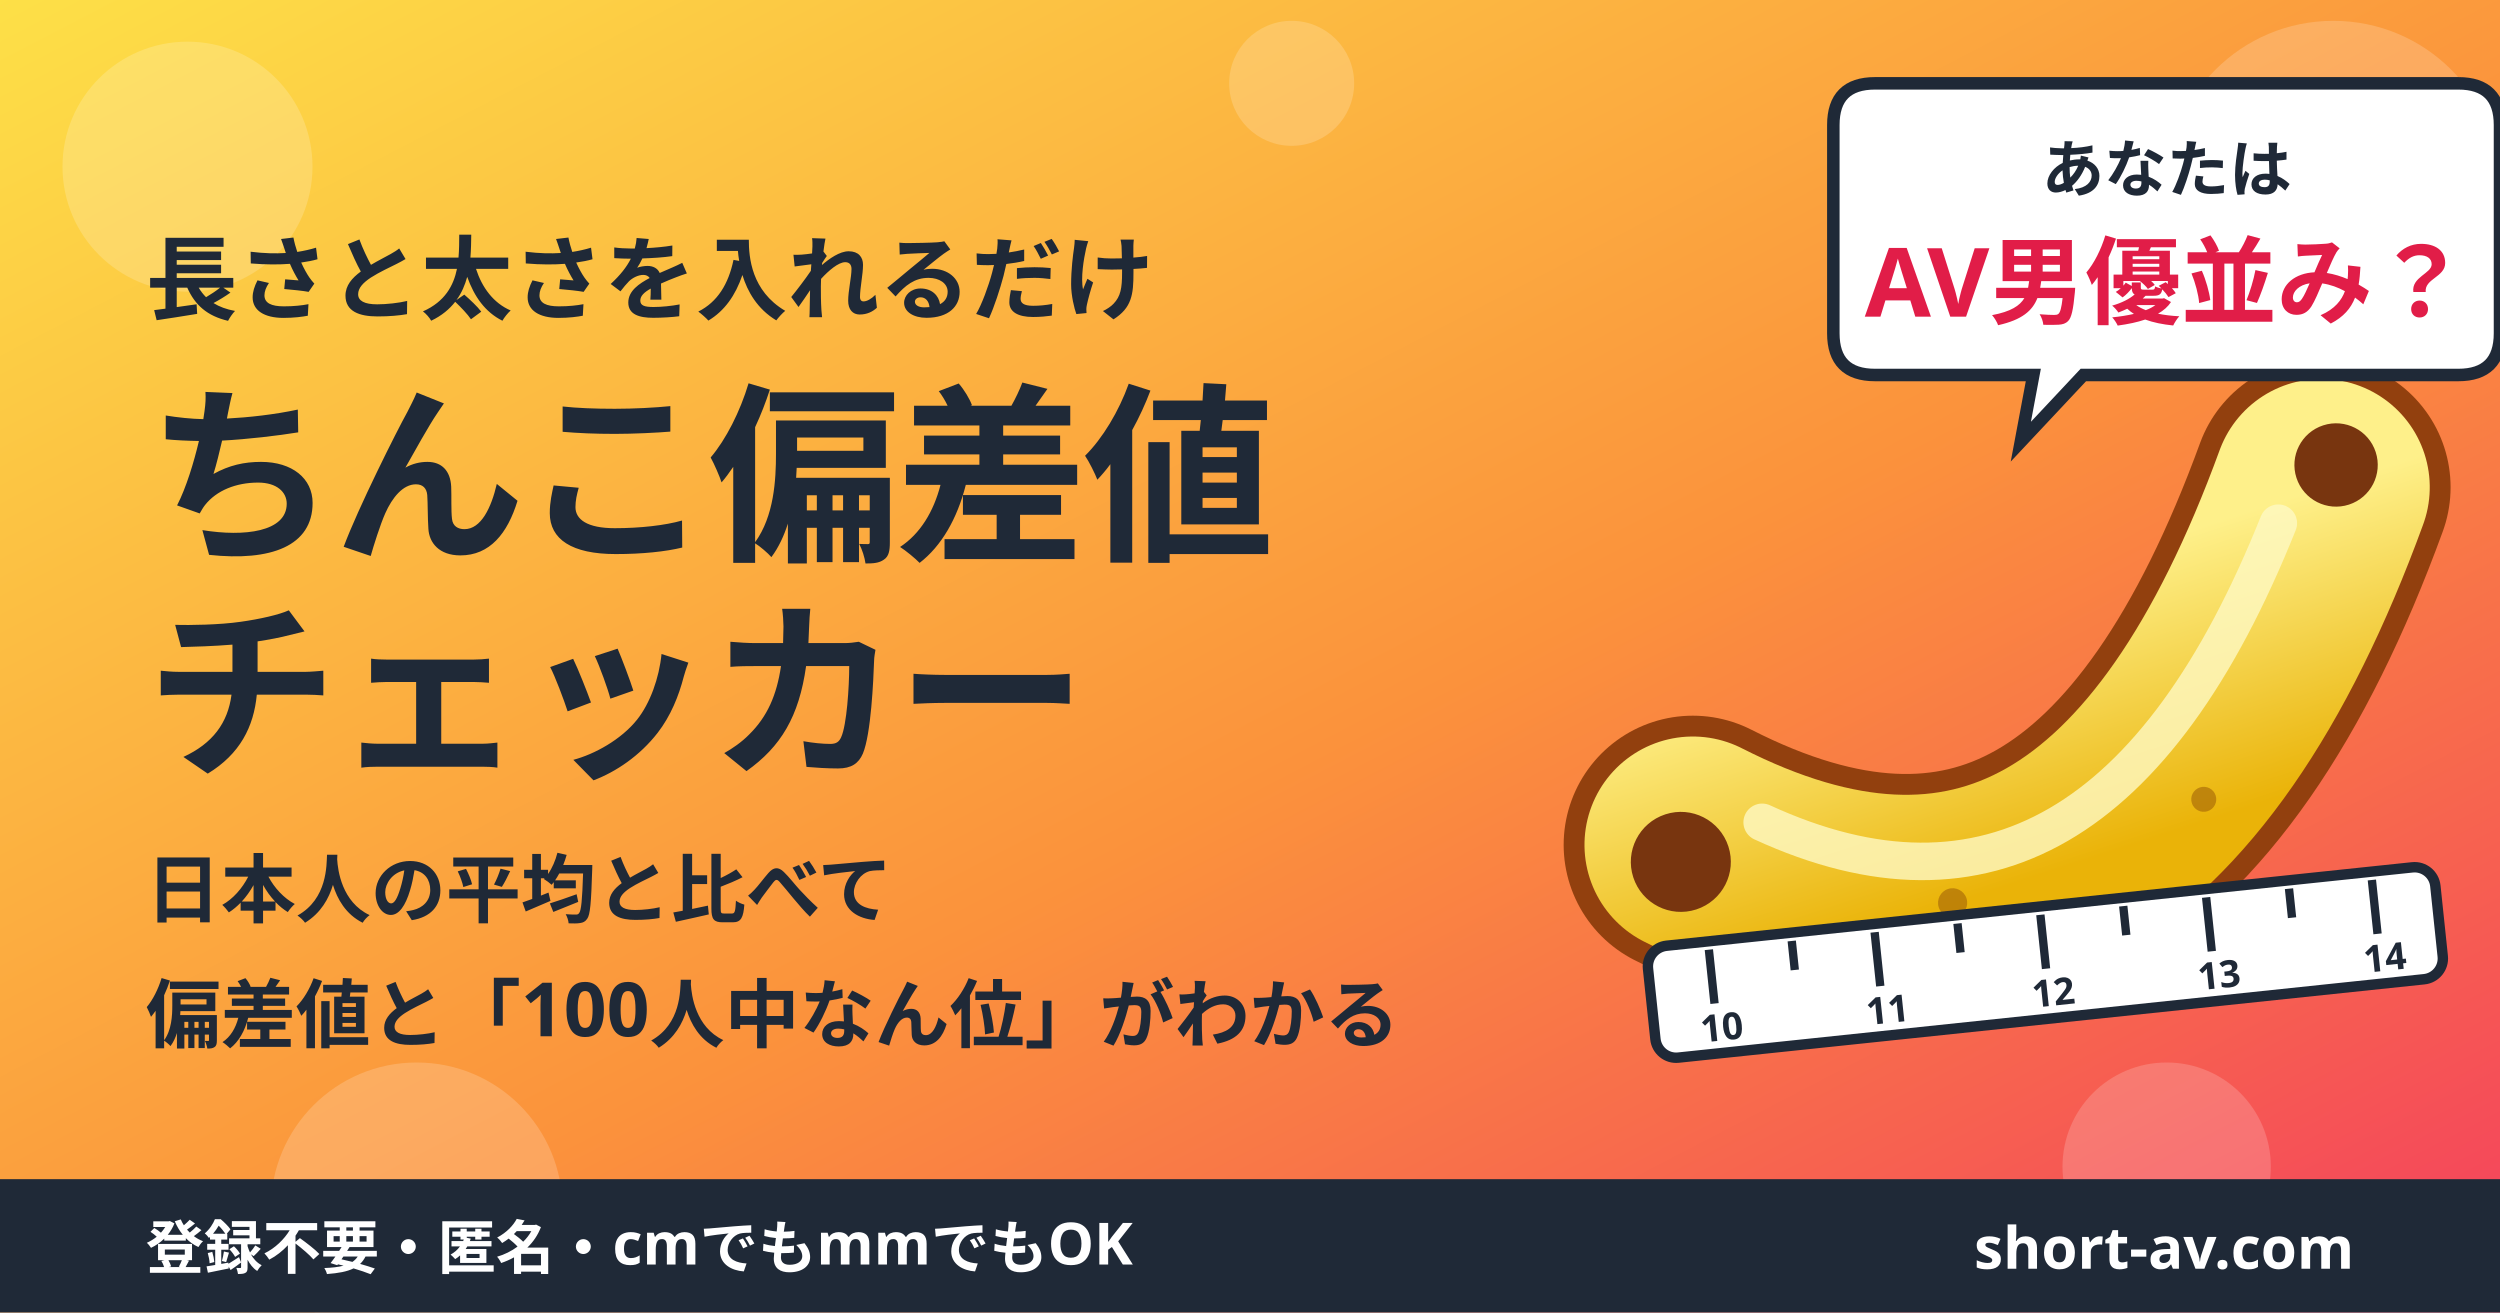
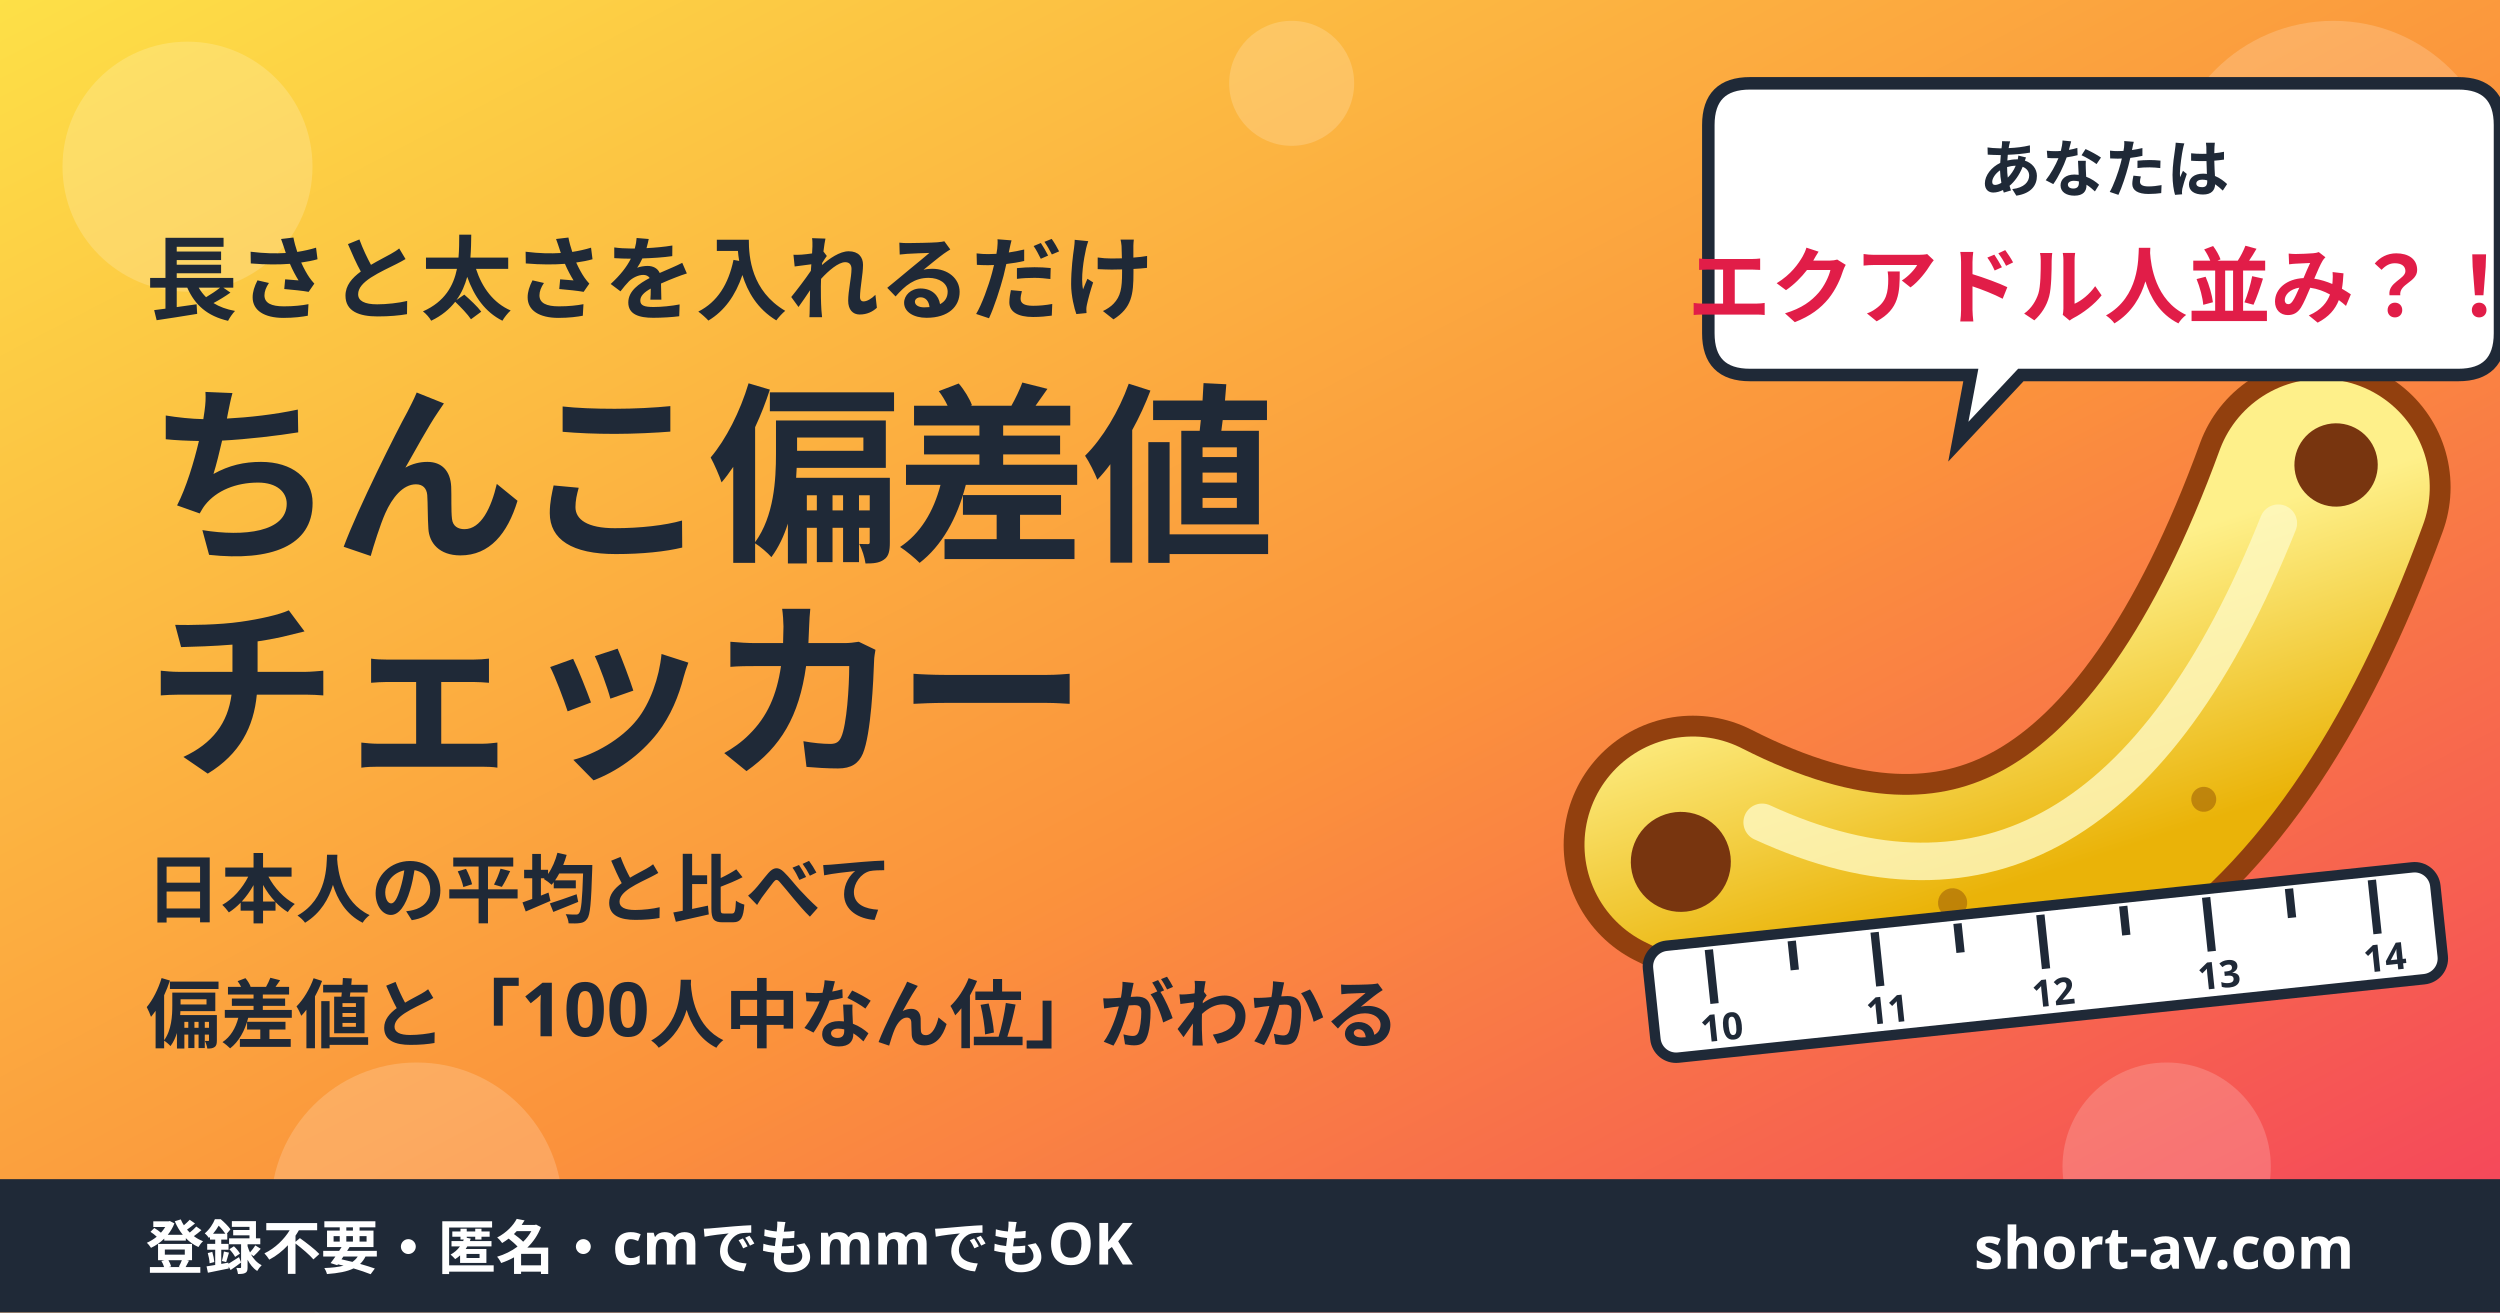
<svg xmlns="http://www.w3.org/2000/svg" width="1200" height="630" viewBox="0 0 1200 630">
  <defs>
    <linearGradient id="bg" x1="0" y1="0" x2="1" y2="1">
      <stop offset="0" stop-color="#fde047" />
      <stop offset="0.55" stop-color="#fb923c" />
      <stop offset="1" stop-color="#f43f5e" />
    </linearGradient>
    <linearGradient id="banana" x1="0" y1="0" x2="0" y2="1">
      <stop offset="0" stop-color="#fef08a" />
      <stop offset="1" stop-color="#eab308" />
    </linearGradient>
  </defs>
  <rect width="1200" height="630" fill="url(#bg)" />
  <g fill="#ffffff" opacity="0.18">
    <circle cx="90" cy="80" r="60" />
    <circle cx="1120" cy="90" r="80" />
    <circle cx="1040" cy="560" r="50" />
    <circle cx="200" cy="580" r="70" />
    <circle cx="620" cy="40" r="30" />
  </g>
  <g transform="translate(720 60) rotate(-18 220 220)">
    <path d="M 60 300 Q 220 460 400 230" fill="none" stroke="#92400e" stroke-width="124" stroke-linecap="round" />
    <path d="M 60 300 Q 220 460 400 230" fill="none" stroke="url(#banana)" stroke-width="104" stroke-linecap="round" />
    <path d="M 95 300 Q 225 420 375 240" fill="none" stroke="#fef9c3" stroke-width="18" stroke-linecap="round" opacity="0.8" />
    <circle cx="52" cy="306" r="24" fill="#78350f" />
    <circle cx="410" cy="222" r="20" fill="#78350f" />
    <g fill="#a16207" opacity="0.6">
      <circle cx="170" cy="365" r="7" />
      <circle cx="230" cy="392" r="5" />
      <circle cx="300" cy="355" r="6" />
    </g>
  </g>
  <g transform="translate(790 455) rotate(-6)">
    <rect x="0" y="0" width="380" height="54" rx="10" fill="#ffffff" stroke="#1f2937" stroke-width="5" />
    <g stroke="#1f2937" stroke-width="4">
      <line x1="30" y1="4" x2="30" y2="30" />
      <line x1="70" y1="4" x2="70" y2="18" />
      <line x1="110" y1="4" x2="110" y2="30" />
      <line x1="150" y1="4" x2="150" y2="18" />
      <line x1="190" y1="4" x2="190" y2="30" />
      <line x1="230" y1="4" x2="230" y2="18" />
      <line x1="270" y1="4" x2="270" y2="30" />
      <line x1="310" y1="4" x2="310" y2="18" />
      <line x1="350" y1="4" x2="350" y2="30" />
    </g>
    <g font-family="Hiragino Sans, Noto Sans JP, sans-serif" font-size="18" font-weight="700" fill="#1f2937">
      <text x="22" y="48">10</text>
      <text x="102" y="48">11</text>
      <text x="182" y="48">12</text>
      <text x="262" y="48">13</text>
      <text x="342" y="48">14</text>
    </g>
  </g>
  <g font-family="Hiragino Sans, Noto Sans JP, sans-serif" fill="#1f2937">
    <text x="70" y="150" font-size="44" font-weight="800">長さと太さを入れるだけ</text>
    <text x="70" y="262" font-size="92" font-weight="900" letter-spacing="-2">ちんこ偏差値</text>
    <text x="70" y="366" font-size="92" font-weight="900" letter-spacing="-2">チェッカー</text>
    <text x="70" y="440" font-size="36" font-weight="700">日本人の平均と比べて</text>
    <text x="70" y="500" font-size="36" font-weight="700">偏差値と「100人中なん位」がわかる</text>
  </g>
-   <g transform="translate(880 40)">
-     <path d="M 20 0 H 300 Q 320 0 320 20 V 120 Q 320 140 300 140 H 120 L 90 172 L 96 140 H 20 Q 0 140 0 120 V 20 Q 0 0 20 0 Z" fill="#ffffff" stroke="#1f2937" stroke-width="6" />
-     <text x="160" y="52" text-anchor="middle" font-family="Hiragino Sans, Noto Sans JP, sans-serif" font-size="30" font-weight="800" fill="#1f2937">あなたは</text>
-     <text x="160" y="112" text-anchor="middle" font-family="Hiragino Sans, Noto Sans JP, sans-serif" font-size="46" font-weight="900" fill="#e11d48">AV男優並み？</text>
+   <g transform="translate(820 40)">
+     <path d="M 20 0 H 360 Q 380 0 380 20 V 120 Q 380 140 360 140 H 150 L 120 172 L 126 140 H 20 Q 0 140 0 120 V 20 Q 0 0 20 0 Z" fill="#ffffff" stroke="#1f2937" stroke-width="6" />
+     <text x="190" y="52" text-anchor="middle" font-family="Hiragino Sans, Noto Sans JP, sans-serif" font-size="30" font-weight="800" fill="#1f2937">あなたは</text>
+     <text x="190" y="112" text-anchor="middle" font-family="Hiragino Sans, Noto Sans JP, sans-serif" font-size="40" font-weight="900" fill="#e11d48">エクアドル人並み？！</text>
  </g>
  <rect x="0" y="566" width="1200" height="64" fill="#1f2937" />
  <g font-family="Hiragino Sans, Noto Sans JP, sans-serif" font-size="28" font-weight="700" fill="#ffffff">
    <text x="70" y="609">登録不要・匿名・cmでもmmでもOK</text>
    <text x="1130" y="609" text-anchor="end">short-av.com</text>
  </g>
</svg>
